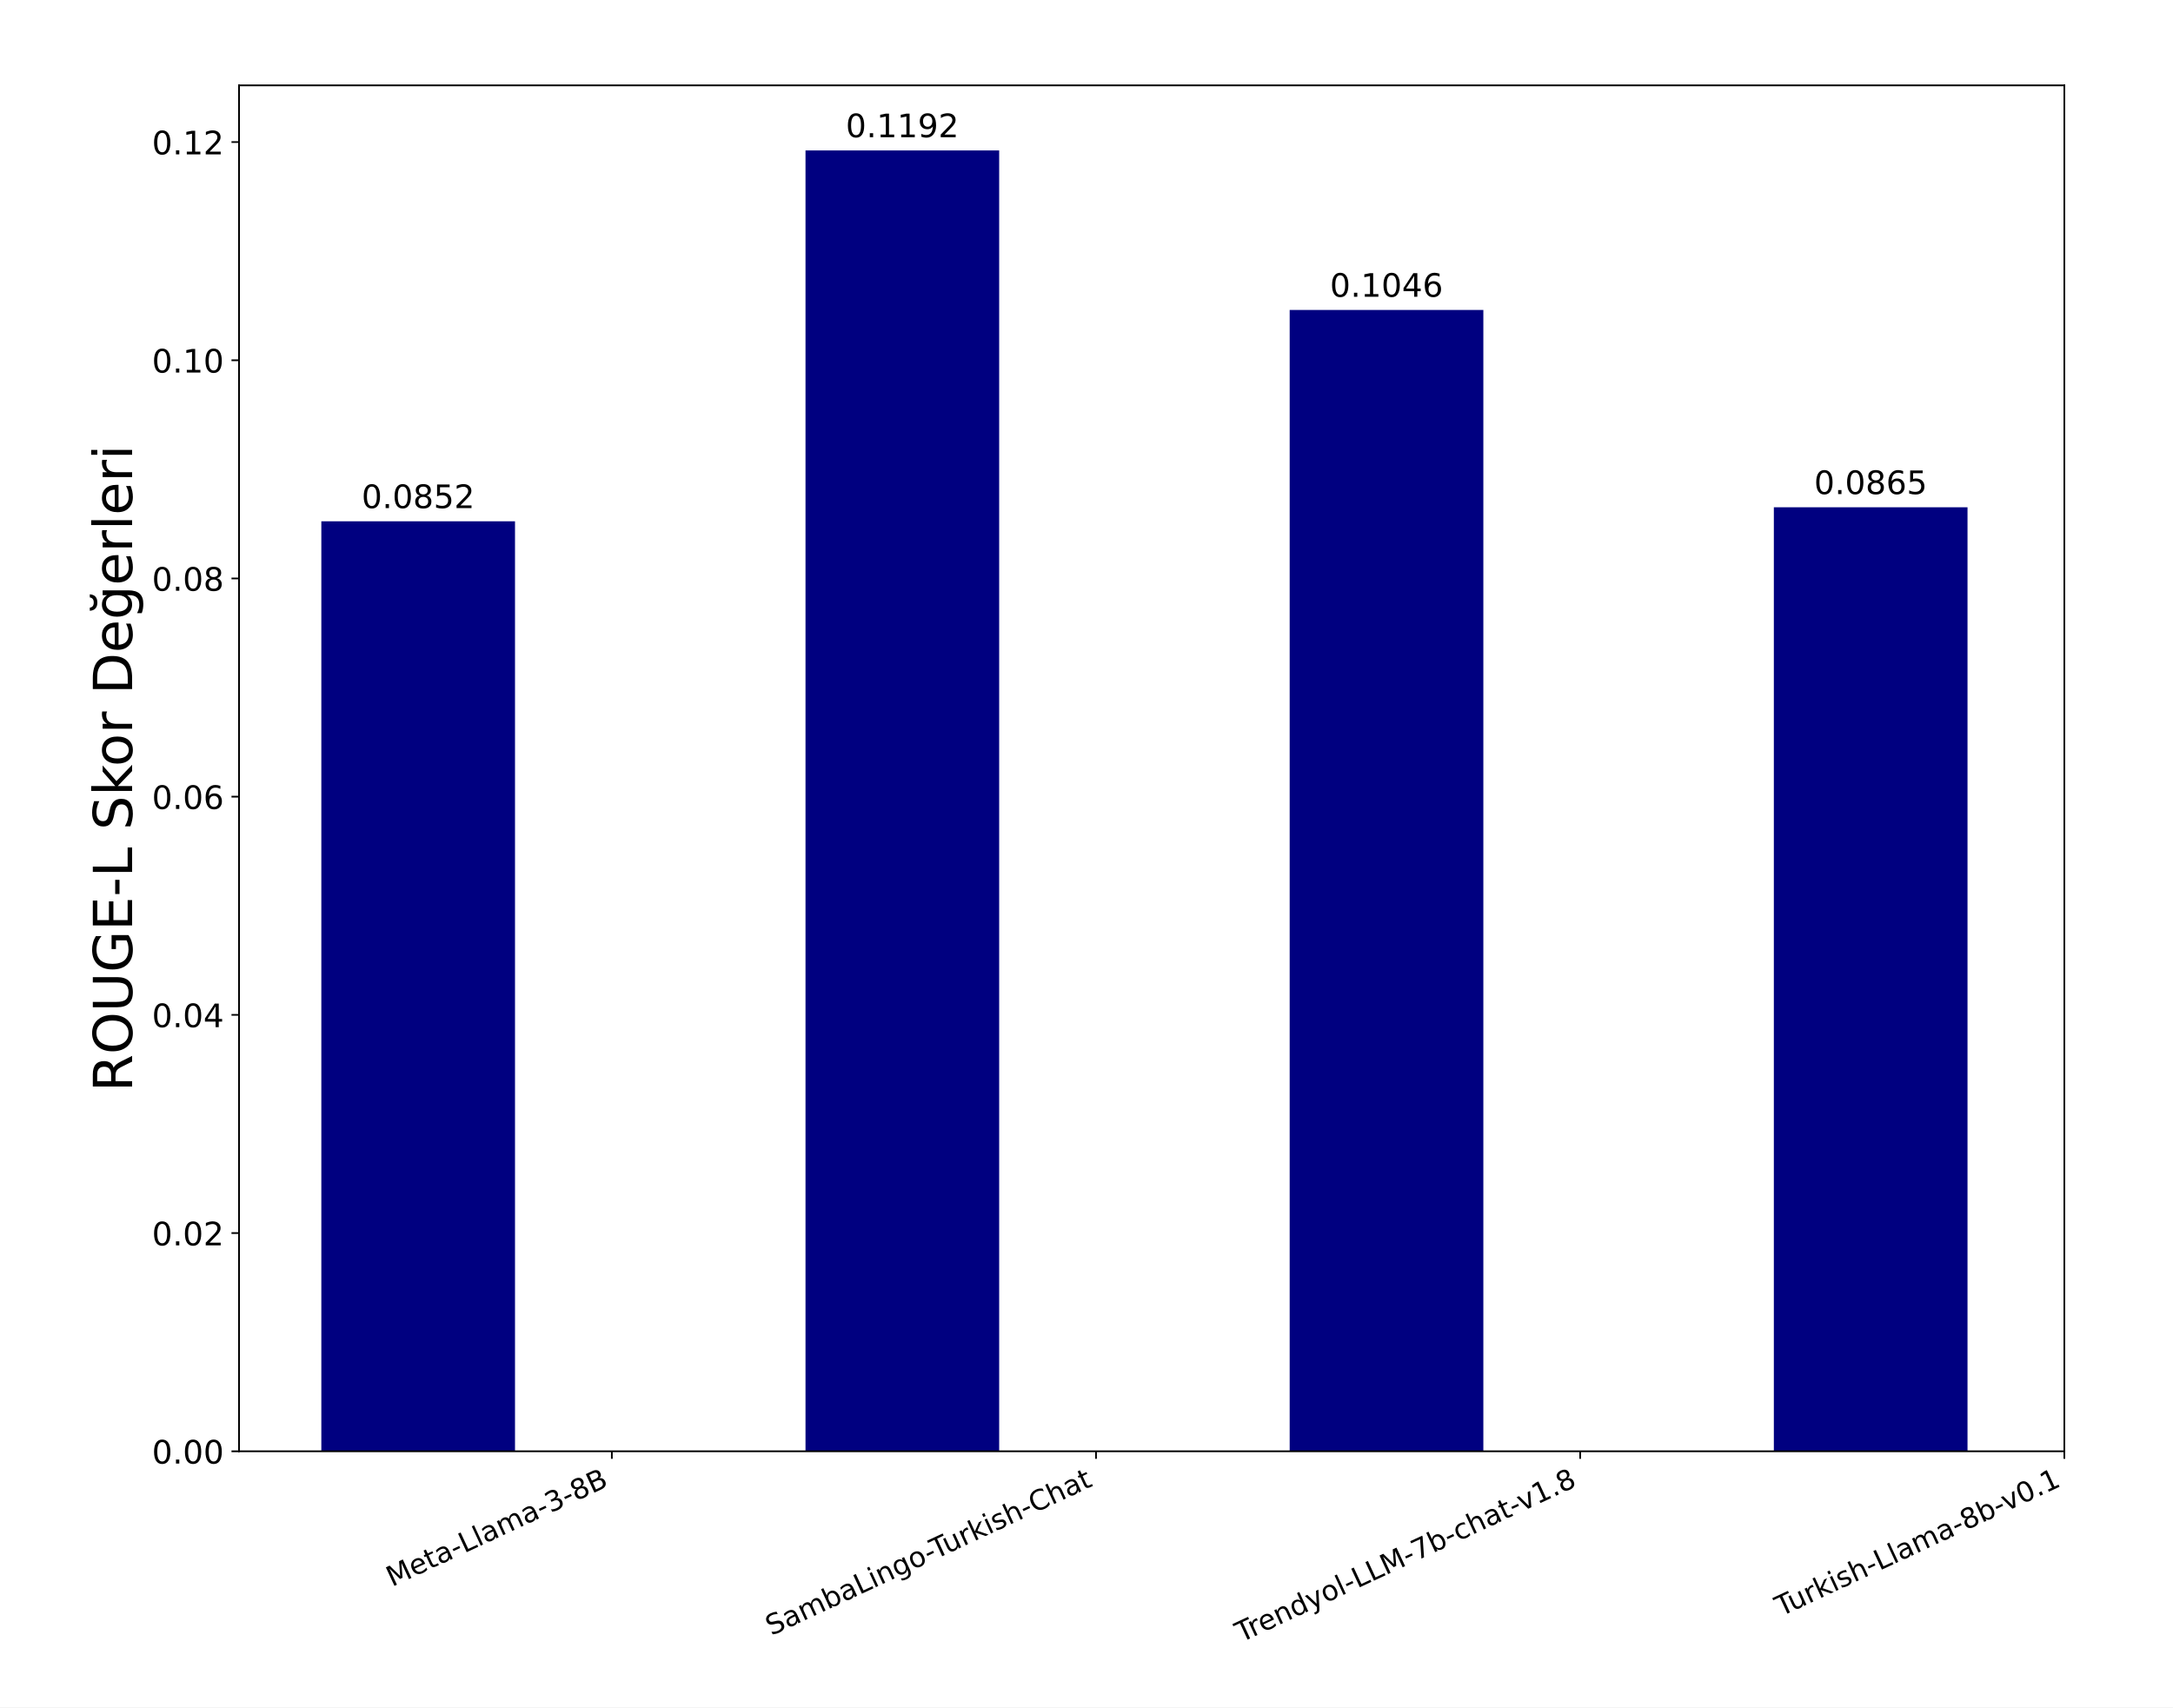
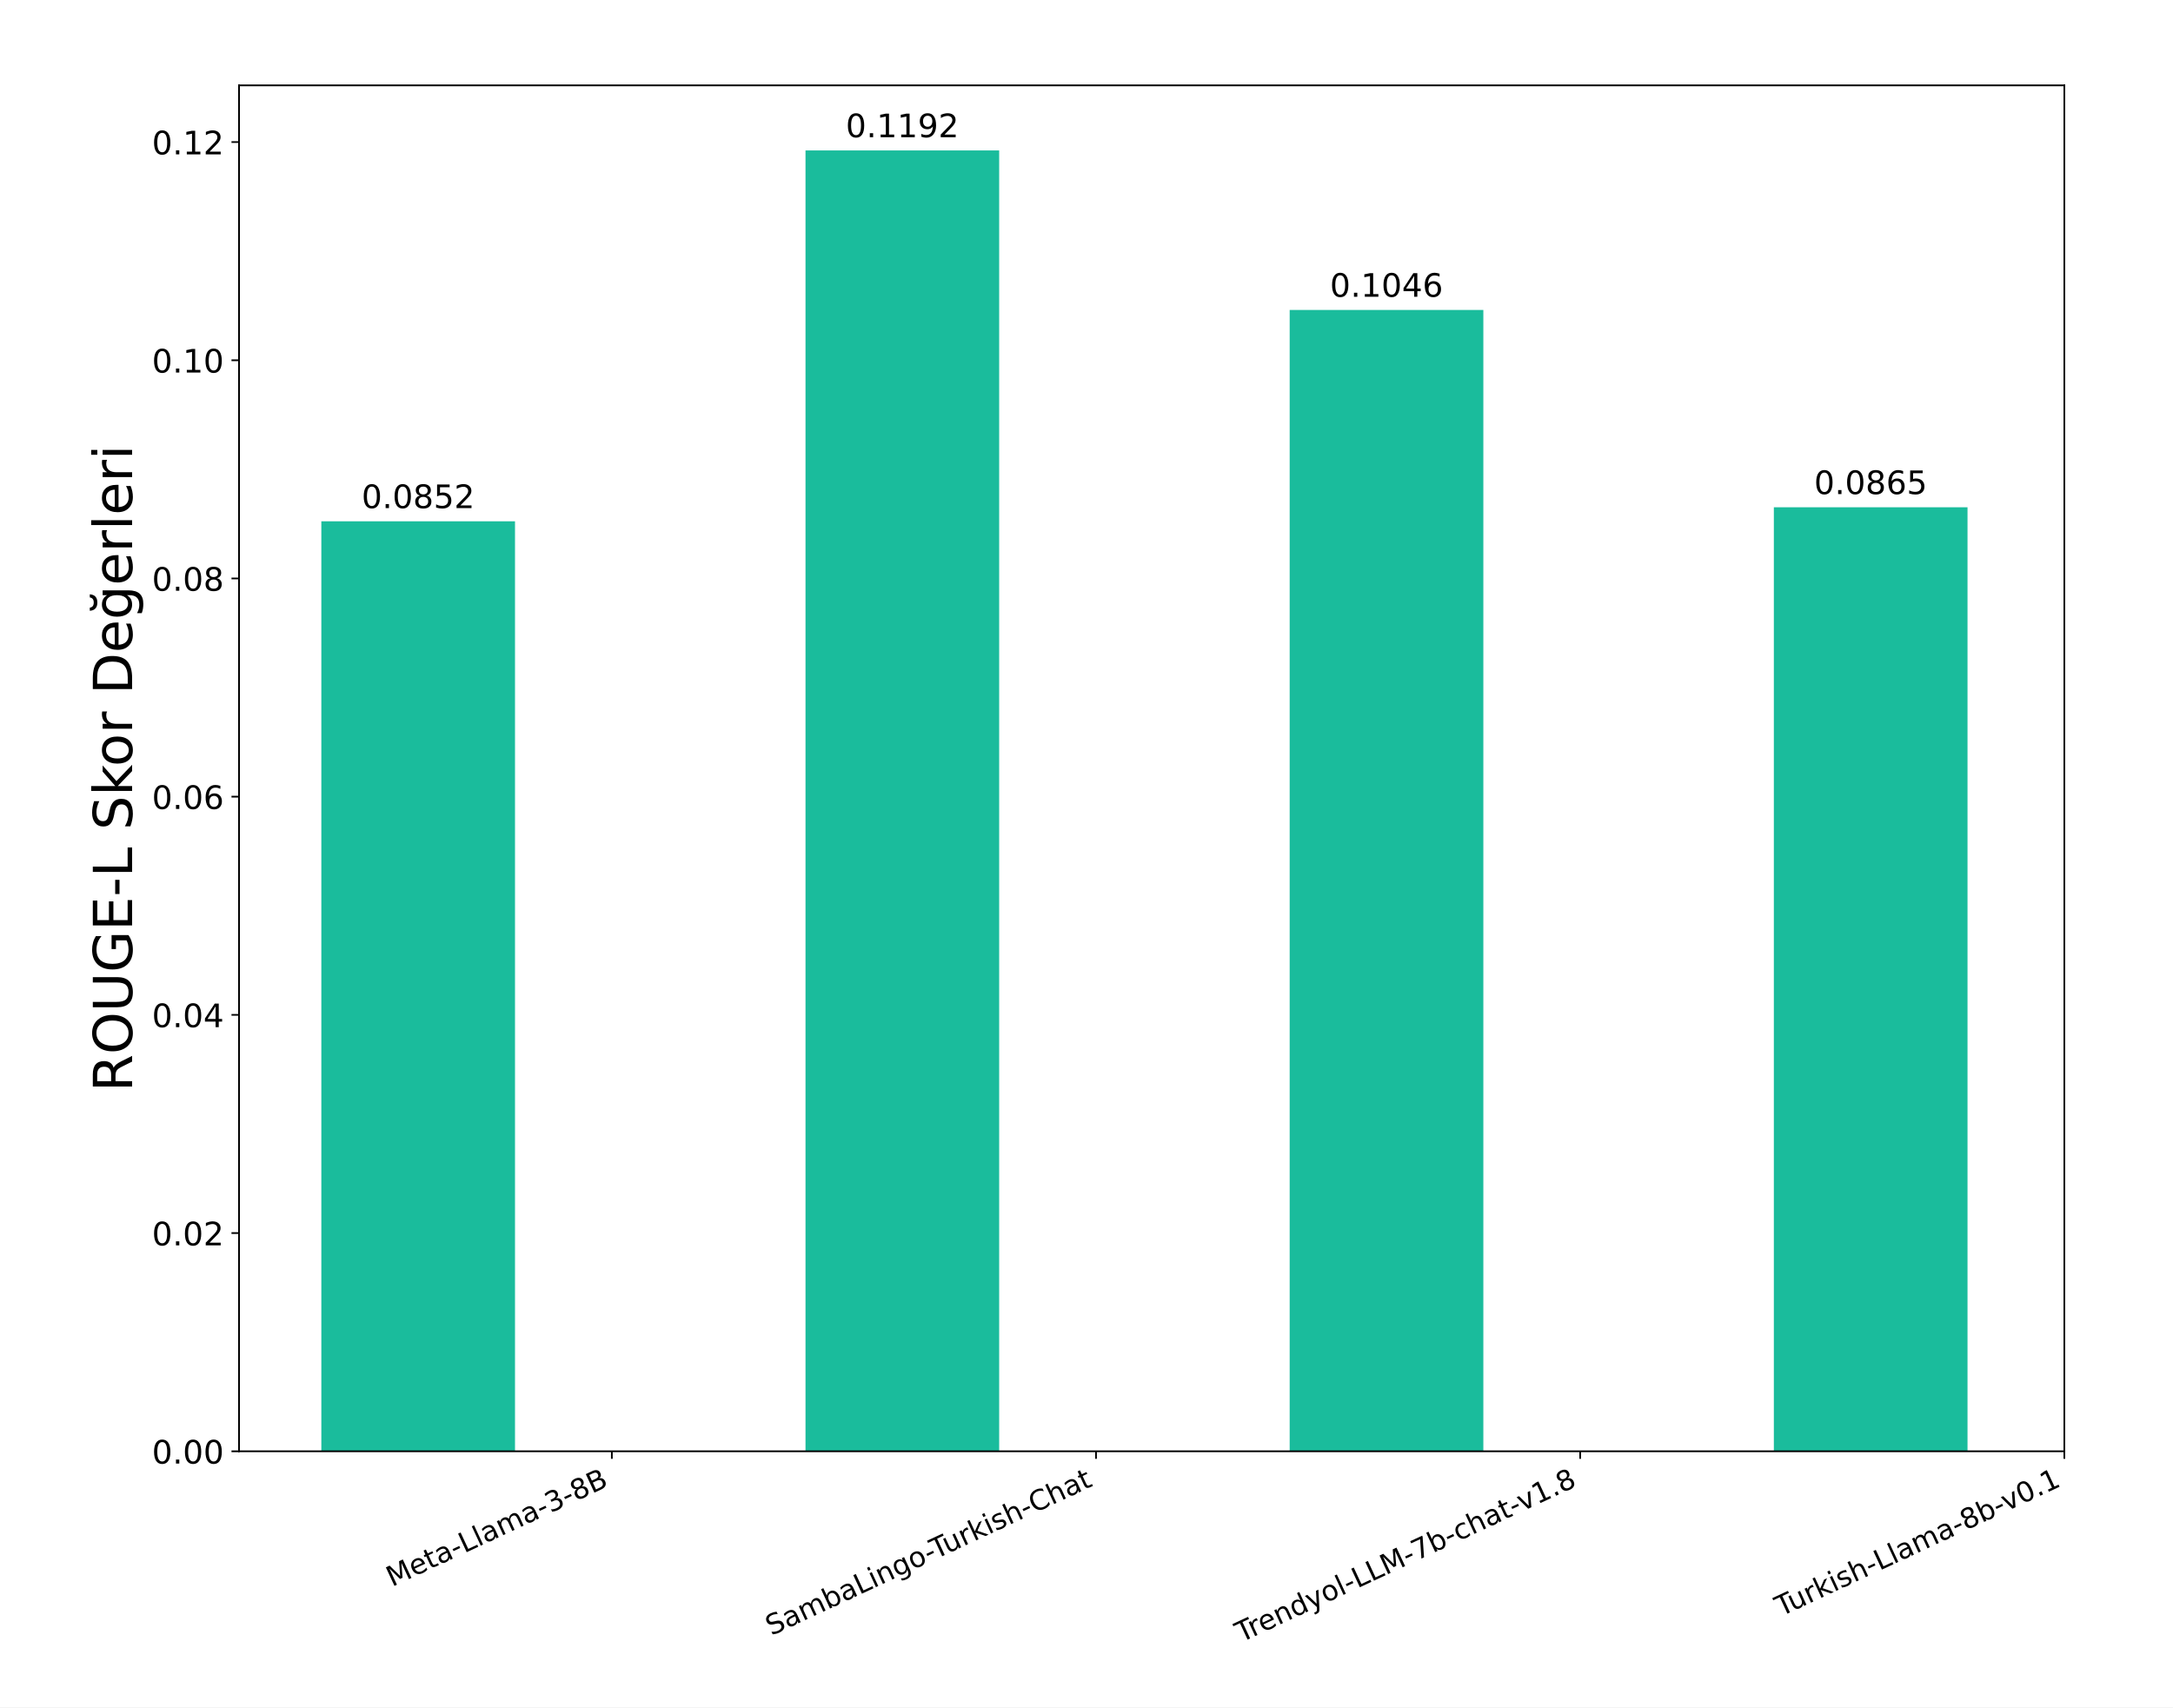
<svg xmlns="http://www.w3.org/2000/svg" xmlns:xlink="http://www.w3.org/1999/xlink" width="1008pt" height="792pt" viewBox="0 0 1008 792" version="1.1">
  <defs>
    <style type="text/css">*{stroke-linejoin: round; stroke-linecap: butt}</style>
  </defs>
  <g id="figure_1">
    <g id="patch_1">
      <path d="M 0 792  L 1008 792  L 1008 0  L 0 0  z " style="fill: #ffffff" />
    </g>
    <g id="axes_1">
      <g id="patch_2">
        <path d="M 110.88 673.2  L 957.6 673.2  L 957.6 39.6  L 110.88 39.6  z " style="fill: #ffffff" />
      </g>
      <g id="patch_3">
-         <path d="M 149.061 673.2  L 238.899 673.2  L 238.899 241.805  L 149.061 241.805  z " clip-path="url(#pbc5df12fea)" style="fill: #000080" />
+         <path d="M 149.061 673.2  L 238.899 673.2  L 238.899 241.805  L 149.061 241.805  z " clip-path="url(#p56ecf396da)" style="fill: #1abc9c" />
      </g>
      <g id="patch_4">
-         <path d="M 373.655 673.2  L 463.493 673.2  L 463.493 69.771  L 373.655 69.771  z " clip-path="url(#pbc5df12fea)" style="fill: #000080" />
+         <path d="M 373.655 673.2  L 463.493 673.2  L 463.493 69.771  L 373.655 69.771  z " clip-path="url(#p56ecf396da)" style="fill: #1abc9c" />
      </g>
      <g id="patch_5">
-         <path d="M 598.249 673.2  L 688.087 673.2  L 688.087 143.779  L 598.249 143.779  z " clip-path="url(#pbc5df12fea)" style="fill: #000080" />
+         <path d="M 598.249 673.2  L 688.087 673.2  L 688.087 143.779  L 598.249 143.779  z " clip-path="url(#p56ecf396da)" style="fill: #1abc9c" />
      </g>
      <g id="patch_6">
-         <path d="M 822.844 673.2  L 912.681 673.2  L 912.681 235.301  L 822.844 235.301  z " clip-path="url(#pbc5df12fea)" style="fill: #000080" />
+         <path d="M 822.844 673.2  L 912.681 673.2  L 912.681 235.301  L 822.844 235.301  z " clip-path="url(#p56ecf396da)" style="fill: #1abc9c" />
      </g>
      <g id="matplotlib.axis_1">
        <g id="xtick_1">
          <g id="line2d_1">
            <defs>
-               <path id="mb67dc04229" d="M 0 0  L 0 3.5  " style="stroke: #000000; stroke-width: 0.8" />
+               <path id="meee284d1d1" d="M 0 0  L 0 3.5  " style="stroke: #000000; stroke-width: 0.8" />
            </defs>
            <g>
-               <use xlink:href="#mb67dc04229" x="283.818" y="673.2" style="stroke: #000000; stroke-width: 0.8" />
+               <use xlink:href="#meee284d1d1" x="283.818" y="673.2" style="stroke: #000000; stroke-width: 0.8" />
            </g>
          </g>
          <g id="text_1">
            <g transform="translate(181.8376 736.1737) rotate(-25) scale(0.13 -0.13)">
              <defs>
                <path id="DejaVuSans-4d" d="M 628 4666  L 1569 4666  L 2759 1491  L 3956 4666  L 4897 4666  L 4897 0  L 4281 0  L 4281 4097  L 3078 897  L 2444 897  L 1241 4097  L 1241 0  L 628 0  L 628 4666  z " transform="scale(0.015625)" />
                <path id="DejaVuSans-65" d="M 3597 1894  L 3597 1613  L 953 1613  Q 991 1019 1311 708  Q 1631 397 2203 397  Q 2534 397 2845 478  Q 3156 559 3463 722  L 3463 178  Q 3153 47 2828 -22  Q 2503 -91 2169 -91  Q 1331 -91 842 396  Q 353 884 353 1716  Q 353 2575 817 3079  Q 1281 3584 2069 3584  Q 2775 3584 3186 3129  Q 3597 2675 3597 1894  z M 3022 2063  Q 3016 2534 2758 2815  Q 2500 3097 2075 3097  Q 1594 3097 1305 2825  Q 1016 2553 972 2059  L 3022 2063  z " transform="scale(0.015625)" />
                <path id="DejaVuSans-74" d="M 1172 4494  L 1172 3500  L 2356 3500  L 2356 3053  L 1172 3053  L 1172 1153  Q 1172 725 1289 603  Q 1406 481 1766 481  L 2356 481  L 2356 0  L 1766 0  Q 1100 0 847 248  Q 594 497 594 1153  L 594 3053  L 172 3053  L 172 3500  L 594 3500  L 594 4494  L 1172 4494  z " transform="scale(0.015625)" />
                <path id="DejaVuSans-61" d="M 2194 1759  Q 1497 1759 1228 1600  Q 959 1441 959 1056  Q 959 750 1161 570  Q 1363 391 1709 391  Q 2188 391 2477 730  Q 2766 1069 2766 1631  L 2766 1759  L 2194 1759  z M 3341 1997  L 3341 0  L 2766 0  L 2766 531  Q 2569 213 2275 61  Q 1981 -91 1556 -91  Q 1019 -91 701 211  Q 384 513 384 1019  Q 384 1609 779 1909  Q 1175 2209 1959 2209  L 2766 2209  L 2766 2266  Q 2766 2663 2505 2880  Q 2244 3097 1772 3097  Q 1472 3097 1187 3025  Q 903 2953 641 2809  L 641 3341  Q 956 3463 1253 3523  Q 1550 3584 1831 3584  Q 2591 3584 2966 3190  Q 3341 2797 3341 1997  z " transform="scale(0.015625)" />
                <path id="DejaVuSans-2d" d="M 313 2009  L 1997 2009  L 1997 1497  L 313 1497  L 313 2009  z " transform="scale(0.015625)" />
                <path id="DejaVuSans-4c" d="M 628 4666  L 1259 4666  L 1259 531  L 3531 531  L 3531 0  L 628 0  L 628 4666  z " transform="scale(0.015625)" />
                <path id="DejaVuSans-6c" d="M 603 4863  L 1178 4863  L 1178 0  L 603 0  L 603 4863  z " transform="scale(0.015625)" />
                <path id="DejaVuSans-6d" d="M 3328 2828  Q 3544 3216 3844 3400  Q 4144 3584 4550 3584  Q 5097 3584 5394 3201  Q 5691 2819 5691 2113  L 5691 0  L 5113 0  L 5113 2094  Q 5113 2597 4934 2840  Q 4756 3084 4391 3084  Q 3944 3084 3684 2787  Q 3425 2491 3425 1978  L 3425 0  L 2847 0  L 2847 2094  Q 2847 2600 2669 2842  Q 2491 3084 2119 3084  Q 1678 3084 1418 2786  Q 1159 2488 1159 1978  L 1159 0  L 581 0  L 581 3500  L 1159 3500  L 1159 2956  Q 1356 3278 1631 3431  Q 1906 3584 2284 3584  Q 2666 3584 2933 3390  Q 3200 3197 3328 2828  z " transform="scale(0.015625)" />
                <path id="DejaVuSans-33" d="M 2597 2516  Q 3050 2419 3304 2112  Q 3559 1806 3559 1356  Q 3559 666 3084 287  Q 2609 -91 1734 -91  Q 1441 -91 1130 -33  Q 819 25 488 141  L 488 750  Q 750 597 1062 519  Q 1375 441 1716 441  Q 2309 441 2620 675  Q 2931 909 2931 1356  Q 2931 1769 2642 2001  Q 2353 2234 1838 2234  L 1294 2234  L 1294 2753  L 1863 2753  Q 2328 2753 2575 2939  Q 2822 3125 2822 3475  Q 2822 3834 2567 4026  Q 2313 4219 1838 4219  Q 1578 4219 1281 4162  Q 984 4106 628 3988  L 628 4550  Q 988 4650 1302 4700  Q 1616 4750 1894 4750  Q 2613 4750 3031 4423  Q 3450 4097 3450 3541  Q 3450 3153 3228 2886  Q 3006 2619 2597 2516  z " transform="scale(0.015625)" />
                <path id="DejaVuSans-38" d="M 2034 2216  Q 1584 2216 1326 1975  Q 1069 1734 1069 1313  Q 1069 891 1326 650  Q 1584 409 2034 409  Q 2484 409 2743 651  Q 3003 894 3003 1313  Q 3003 1734 2745 1975  Q 2488 2216 2034 2216  z M 1403 2484  Q 997 2584 770 2862  Q 544 3141 544 3541  Q 544 4100 942 4425  Q 1341 4750 2034 4750  Q 2731 4750 3128 4425  Q 3525 4100 3525 3541  Q 3525 3141 3298 2862  Q 3072 2584 2669 2484  Q 3125 2378 3379 2068  Q 3634 1759 3634 1313  Q 3634 634 3220 271  Q 2806 -91 2034 -91  Q 1263 -91 848 271  Q 434 634 434 1313  Q 434 1759 690 2068  Q 947 2378 1403 2484  z M 1172 3481  Q 1172 3119 1398 2916  Q 1625 2713 2034 2713  Q 2441 2713 2670 2916  Q 2900 3119 2900 3481  Q 2900 3844 2670 4047  Q 2441 4250 2034 4250  Q 1625 4250 1398 4047  Q 1172 3844 1172 3481  z " transform="scale(0.015625)" />
                <path id="DejaVuSans-42" d="M 1259 2228  L 1259 519  L 2272 519  Q 2781 519 3026 730  Q 3272 941 3272 1375  Q 3272 1813 3026 2020  Q 2781 2228 2272 2228  L 1259 2228  z M 1259 4147  L 1259 2741  L 2194 2741  Q 2656 2741 2882 2914  Q 3109 3088 3109 3444  Q 3109 3797 2882 3972  Q 2656 4147 2194 4147  L 1259 4147  z M 628 4666  L 2241 4666  Q 2963 4666 3353 4366  Q 3744 4066 3744 3513  Q 3744 3084 3544 2831  Q 3344 2578 2956 2516  Q 3422 2416 3680 2098  Q 3938 1781 3938 1306  Q 3938 681 3513 340  Q 3088 0 2303 0  L 628 0  L 628 4666  z " transform="scale(0.015625)" />
              </defs>
              <use xlink:href="#DejaVuSans-4d" />
              <use xlink:href="#DejaVuSans-65" x="86.279" />
              <use xlink:href="#DejaVuSans-74" x="147.803" />
              <use xlink:href="#DejaVuSans-61" x="187.012" />
              <use xlink:href="#DejaVuSans-2d" x="248.291" />
              <use xlink:href="#DejaVuSans-4c" x="284.375" />
              <use xlink:href="#DejaVuSans-6c" x="340.088" />
              <use xlink:href="#DejaVuSans-61" x="367.871" />
              <use xlink:href="#DejaVuSans-6d" x="429.15" />
              <use xlink:href="#DejaVuSans-61" x="526.562" />
              <use xlink:href="#DejaVuSans-2d" x="587.842" />
              <use xlink:href="#DejaVuSans-33" x="623.926" />
              <use xlink:href="#DejaVuSans-2d" x="687.549" />
              <use xlink:href="#DejaVuSans-38" x="723.633" />
              <use xlink:href="#DejaVuSans-42" x="787.256" />
            </g>
          </g>
        </g>
        <g id="xtick_2">
          <g id="line2d_2">
            <g>
-               <use xlink:href="#mb67dc04229" x="508.412" y="673.2" style="stroke: #000000; stroke-width: 0.8" />
+               <use xlink:href="#meee284d1d1" x="508.412" y="673.2" style="stroke: #000000; stroke-width: 0.8" />
            </g>
          </g>
          <g id="text_2">
            <g transform="translate(357.7941 758.8538) rotate(-25) scale(0.13 -0.13)">
              <defs>
                <path id="DejaVuSans-53" d="M 3425 4513  L 3425 3897  Q 3066 4069 2747 4153  Q 2428 4238 2131 4238  Q 1616 4238 1336 4038  Q 1056 3838 1056 3469  Q 1056 3159 1242 3001  Q 1428 2844 1947 2747  L 2328 2669  Q 3034 2534 3370 2195  Q 3706 1856 3706 1288  Q 3706 609 3251 259  Q 2797 -91 1919 -91  Q 1588 -91 1214 -16  Q 841 59 441 206  L 441 856  Q 825 641 1194 531  Q 1563 422 1919 422  Q 2459 422 2753 634  Q 3047 847 3047 1241  Q 3047 1584 2836 1778  Q 2625 1972 2144 2069  L 1759 2144  Q 1053 2284 737 2584  Q 422 2884 422 3419  Q 422 4038 858 4394  Q 1294 4750 2059 4750  Q 2388 4750 2728 4690  Q 3069 4631 3425 4513  z " transform="scale(0.015625)" />
                <path id="DejaVuSans-62" d="M 3116 1747  Q 3116 2381 2855 2742  Q 2594 3103 2138 3103  Q 1681 3103 1420 2742  Q 1159 2381 1159 1747  Q 1159 1113 1420 752  Q 1681 391 2138 391  Q 2594 391 2855 752  Q 3116 1113 3116 1747  z M 1159 2969  Q 1341 3281 1617 3432  Q 1894 3584 2278 3584  Q 2916 3584 3314 3078  Q 3713 2572 3713 1747  Q 3713 922 3314 415  Q 2916 -91 2278 -91  Q 1894 -91 1617 61  Q 1341 213 1159 525  L 1159 0  L 581 0  L 581 4863  L 1159 4863  L 1159 2969  z " transform="scale(0.015625)" />
                <path id="DejaVuSans-69" d="M 603 3500  L 1178 3500  L 1178 0  L 603 0  L 603 3500  z M 603 4863  L 1178 4863  L 1178 4134  L 603 4134  L 603 4863  z " transform="scale(0.015625)" />
                <path id="DejaVuSans-6e" d="M 3513 2113  L 3513 0  L 2938 0  L 2938 2094  Q 2938 2591 2744 2837  Q 2550 3084 2163 3084  Q 1697 3084 1428 2787  Q 1159 2491 1159 1978  L 1159 0  L 581 0  L 581 3500  L 1159 3500  L 1159 2956  Q 1366 3272 1645 3428  Q 1925 3584 2291 3584  Q 2894 3584 3203 3211  Q 3513 2838 3513 2113  z " transform="scale(0.015625)" />
                <path id="DejaVuSans-67" d="M 2906 1791  Q 2906 2416 2648 2759  Q 2391 3103 1925 3103  Q 1463 3103 1205 2759  Q 947 2416 947 1791  Q 947 1169 1205 825  Q 1463 481 1925 481  Q 2391 481 2648 825  Q 2906 1169 2906 1791  z M 3481 434  Q 3481 -459 3084 -895  Q 2688 -1331 1869 -1331  Q 1566 -1331 1297 -1286  Q 1028 -1241 775 -1147  L 775 -588  Q 1028 -725 1275 -790  Q 1522 -856 1778 -856  Q 2344 -856 2625 -561  Q 2906 -266 2906 331  L 2906 616  Q 2728 306 2450 153  Q 2172 0 1784 0  Q 1141 0 747 490  Q 353 981 353 1791  Q 353 2603 747 3093  Q 1141 3584 1784 3584  Q 2172 3584 2450 3431  Q 2728 3278 2906 2969  L 2906 3500  L 3481 3500  L 3481 434  z " transform="scale(0.015625)" />
                <path id="DejaVuSans-6f" d="M 1959 3097  Q 1497 3097 1228 2736  Q 959 2375 959 1747  Q 959 1119 1226 758  Q 1494 397 1959 397  Q 2419 397 2687 759  Q 2956 1122 2956 1747  Q 2956 2369 2687 2733  Q 2419 3097 1959 3097  z M 1959 3584  Q 2709 3584 3137 3096  Q 3566 2609 3566 1747  Q 3566 888 3137 398  Q 2709 -91 1959 -91  Q 1206 -91 779 398  Q 353 888 353 1747  Q 353 2609 779 3096  Q 1206 3584 1959 3584  z " transform="scale(0.015625)" />
                <path id="DejaVuSans-54" d="M -19 4666  L 3928 4666  L 3928 4134  L 2272 4134  L 2272 0  L 1638 0  L 1638 4134  L -19 4134  L -19 4666  z " transform="scale(0.015625)" />
                <path id="DejaVuSans-75" d="M 544 1381  L 544 3500  L 1119 3500  L 1119 1403  Q 1119 906 1312 657  Q 1506 409 1894 409  Q 2359 409 2629 706  Q 2900 1003 2900 1516  L 2900 3500  L 3475 3500  L 3475 0  L 2900 0  L 2900 538  Q 2691 219 2414 64  Q 2138 -91 1772 -91  Q 1169 -91 856 284  Q 544 659 544 1381  z M 1991 3584  L 1991 3584  z " transform="scale(0.015625)" />
                <path id="DejaVuSans-72" d="M 2631 2963  Q 2534 3019 2420 3045  Q 2306 3072 2169 3072  Q 1681 3072 1420 2755  Q 1159 2438 1159 1844  L 1159 0  L 581 0  L 581 3500  L 1159 3500  L 1159 2956  Q 1341 3275 1631 3429  Q 1922 3584 2338 3584  Q 2397 3584 2469 3576  Q 2541 3569 2628 3553  L 2631 2963  z " transform="scale(0.015625)" />
                <path id="DejaVuSans-6b" d="M 581 4863  L 1159 4863  L 1159 1991  L 2875 3500  L 3609 3500  L 1753 1863  L 3688 0  L 2938 0  L 1159 1709  L 1159 0  L 581 0  L 581 4863  z " transform="scale(0.015625)" />
                <path id="DejaVuSans-73" d="M 2834 3397  L 2834 2853  Q 2591 2978 2328 3040  Q 2066 3103 1784 3103  Q 1356 3103 1142 2972  Q 928 2841 928 2578  Q 928 2378 1081 2264  Q 1234 2150 1697 2047  L 1894 2003  Q 2506 1872 2764 1633  Q 3022 1394 3022 966  Q 3022 478 2636 193  Q 2250 -91 1575 -91  Q 1294 -91 989 -36  Q 684 19 347 128  L 347 722  Q 666 556 975 473  Q 1284 391 1588 391  Q 1994 391 2212 530  Q 2431 669 2431 922  Q 2431 1156 2273 1281  Q 2116 1406 1581 1522  L 1381 1569  Q 847 1681 609 1914  Q 372 2147 372 2553  Q 372 3047 722 3315  Q 1072 3584 1716 3584  Q 2034 3584 2315 3537  Q 2597 3491 2834 3397  z " transform="scale(0.015625)" />
                <path id="DejaVuSans-68" d="M 3513 2113  L 3513 0  L 2938 0  L 2938 2094  Q 2938 2591 2744 2837  Q 2550 3084 2163 3084  Q 1697 3084 1428 2787  Q 1159 2491 1159 1978  L 1159 0  L 581 0  L 581 4863  L 1159 4863  L 1159 2956  Q 1366 3272 1645 3428  Q 1925 3584 2291 3584  Q 2894 3584 3203 3211  Q 3513 2838 3513 2113  z " transform="scale(0.015625)" />
                <path id="DejaVuSans-43" d="M 4122 4306  L 4122 3641  Q 3803 3938 3442 4084  Q 3081 4231 2675 4231  Q 1875 4231 1450 3742  Q 1025 3253 1025 2328  Q 1025 1406 1450 917  Q 1875 428 2675 428  Q 3081 428 3442 575  Q 3803 722 4122 1019  L 4122 359  Q 3791 134 3420 21  Q 3050 -91 2638 -91  Q 1578 -91 968 557  Q 359 1206 359 2328  Q 359 3453 968 4101  Q 1578 4750 2638 4750  Q 3056 4750 3426 4639  Q 3797 4528 4122 4306  z " transform="scale(0.015625)" />
              </defs>
              <use xlink:href="#DejaVuSans-53" />
              <use xlink:href="#DejaVuSans-61" x="63.477" />
              <use xlink:href="#DejaVuSans-6d" x="124.756" />
              <use xlink:href="#DejaVuSans-62" x="222.168" />
              <use xlink:href="#DejaVuSans-61" x="285.645" />
              <use xlink:href="#DejaVuSans-4c" x="346.924" />
              <use xlink:href="#DejaVuSans-69" x="402.637" />
              <use xlink:href="#DejaVuSans-6e" x="430.42" />
              <use xlink:href="#DejaVuSans-67" x="493.799" />
              <use xlink:href="#DejaVuSans-6f" x="557.275" />
              <use xlink:href="#DejaVuSans-2d" x="620.332" />
              <use xlink:href="#DejaVuSans-54" x="647.291" />
              <use xlink:href="#DejaVuSans-75" x="693.25" />
              <use xlink:href="#DejaVuSans-72" x="756.629" />
              <use xlink:href="#DejaVuSans-6b" x="797.742" />
              <use xlink:href="#DejaVuSans-69" x="855.652" />
              <use xlink:href="#DejaVuSans-73" x="883.436" />
              <use xlink:href="#DejaVuSans-68" x="935.535" />
              <use xlink:href="#DejaVuSans-2d" x="998.914" />
              <use xlink:href="#DejaVuSans-43" x="1034.998" />
              <use xlink:href="#DejaVuSans-68" x="1104.822" />
              <use xlink:href="#DejaVuSans-61" x="1168.201" />
              <use xlink:href="#DejaVuSans-74" x="1229.48" />
            </g>
          </g>
        </g>
        <g id="xtick_3">
          <g id="line2d_3">
            <g>
-               <use xlink:href="#mb67dc04229" x="733.006" y="673.2" style="stroke: #000000; stroke-width: 0.8" />
+               <use xlink:href="#meee284d1d1" x="733.006" y="673.2" style="stroke: #000000; stroke-width: 0.8" />
            </g>
          </g>
          <g id="text_3">
            <g transform="translate(575.7149 761.9656) rotate(-25) scale(0.13 -0.13)">
              <defs>
                <path id="DejaVuSans-64" d="M 2906 2969  L 2906 4863  L 3481 4863  L 3481 0  L 2906 0  L 2906 525  Q 2725 213 2448 61  Q 2172 -91 1784 -91  Q 1150 -91 751 415  Q 353 922 353 1747  Q 353 2572 751 3078  Q 1150 3584 1784 3584  Q 2172 3584 2448 3432  Q 2725 3281 2906 2969  z M 947 1747  Q 947 1113 1208 752  Q 1469 391 1925 391  Q 2381 391 2643 752  Q 2906 1113 2906 1747  Q 2906 2381 2643 2742  Q 2381 3103 1925 3103  Q 1469 3103 1208 2742  Q 947 2381 947 1747  z " transform="scale(0.015625)" />
                <path id="DejaVuSans-79" d="M 2059 -325  Q 1816 -950 1584 -1140  Q 1353 -1331 966 -1331  L 506 -1331  L 506 -850  L 844 -850  Q 1081 -850 1212 -737  Q 1344 -625 1503 -206  L 1606 56  L 191 3500  L 800 3500  L 1894 763  L 2988 3500  L 3597 3500  L 2059 -325  z " transform="scale(0.015625)" />
                <path id="DejaVuSans-37" d="M 525 4666  L 3525 4666  L 3525 4397  L 1831 0  L 1172 0  L 2766 4134  L 525 4134  L 525 4666  z " transform="scale(0.015625)" />
                <path id="DejaVuSans-63" d="M 3122 3366  L 3122 2828  Q 2878 2963 2633 3030  Q 2388 3097 2138 3097  Q 1578 3097 1268 2742  Q 959 2388 959 1747  Q 959 1106 1268 751  Q 1578 397 2138 397  Q 2388 397 2633 464  Q 2878 531 3122 666  L 3122 134  Q 2881 22 2623 -34  Q 2366 -91 2075 -91  Q 1284 -91 818 406  Q 353 903 353 1747  Q 353 2603 823 3093  Q 1294 3584 2113 3584  Q 2378 3584 2631 3529  Q 2884 3475 3122 3366  z " transform="scale(0.015625)" />
                <path id="DejaVuSans-76" d="M 191 3500  L 800 3500  L 1894 563  L 2988 3500  L 3597 3500  L 2284 0  L 1503 0  L 191 3500  z " transform="scale(0.015625)" />
                <path id="DejaVuSans-31" d="M 794 531  L 1825 531  L 1825 4091  L 703 3866  L 703 4441  L 1819 4666  L 2450 4666  L 2450 531  L 3481 531  L 3481 0  L 794 0  L 794 531  z " transform="scale(0.015625)" />
                <path id="DejaVuSans-2e" d="M 684 794  L 1344 794  L 1344 0  L 684 0  L 684 794  z " transform="scale(0.015625)" />
              </defs>
              <use xlink:href="#DejaVuSans-54" />
              <use xlink:href="#DejaVuSans-72" x="46.334" />
              <use xlink:href="#DejaVuSans-65" x="85.197" />
              <use xlink:href="#DejaVuSans-6e" x="146.721" />
              <use xlink:href="#DejaVuSans-64" x="210.1" />
              <use xlink:href="#DejaVuSans-79" x="273.576" />
              <use xlink:href="#DejaVuSans-6f" x="332.756" />
              <use xlink:href="#DejaVuSans-6c" x="393.938" />
              <use xlink:href="#DejaVuSans-2d" x="421.721" />
              <use xlink:href="#DejaVuSans-4c" x="457.805" />
              <use xlink:href="#DejaVuSans-4c" x="513.518" />
              <use xlink:href="#DejaVuSans-4d" x="569.23" />
              <use xlink:href="#DejaVuSans-2d" x="655.51" />
              <use xlink:href="#DejaVuSans-37" x="691.594" />
              <use xlink:href="#DejaVuSans-62" x="755.217" />
              <use xlink:href="#DejaVuSans-2d" x="818.693" />
              <use xlink:href="#DejaVuSans-63" x="854.777" />
              <use xlink:href="#DejaVuSans-68" x="909.758" />
              <use xlink:href="#DejaVuSans-61" x="973.137" />
              <use xlink:href="#DejaVuSans-74" x="1034.416" />
              <use xlink:href="#DejaVuSans-2d" x="1073.625" />
              <use xlink:href="#DejaVuSans-76" x="1107.084" />
              <use xlink:href="#DejaVuSans-31" x="1166.264" />
              <use xlink:href="#DejaVuSans-2e" x="1229.887" />
              <use xlink:href="#DejaVuSans-38" x="1261.674" />
            </g>
          </g>
        </g>
        <g id="xtick_4">
          <g id="line2d_4">
            <g>
-               <use xlink:href="#mb67dc04229" x="957.6" y="673.2" style="stroke: #000000; stroke-width: 0.8" />
+               <use xlink:href="#meee284d1d1" x="957.6" y="673.2" style="stroke: #000000; stroke-width: 0.8" />
            </g>
          </g>
          <g id="text_4">
            <g transform="translate(826.1485 749.9165) rotate(-25) scale(0.13 -0.13)">
              <defs>
                <path id="DejaVuSans-30" d="M 2034 4250  Q 1547 4250 1301 3770  Q 1056 3291 1056 2328  Q 1056 1369 1301 889  Q 1547 409 2034 409  Q 2525 409 2770 889  Q 3016 1369 3016 2328  Q 3016 3291 2770 3770  Q 2525 4250 2034 4250  z M 2034 4750  Q 2819 4750 3233 4129  Q 3647 3509 3647 2328  Q 3647 1150 3233 529  Q 2819 -91 2034 -91  Q 1250 -91 836 529  Q 422 1150 422 2328  Q 422 3509 836 4129  Q 1250 4750 2034 4750  z " transform="scale(0.015625)" />
              </defs>
              <use xlink:href="#DejaVuSans-54" />
              <use xlink:href="#DejaVuSans-75" x="45.959" />
              <use xlink:href="#DejaVuSans-72" x="109.338" />
              <use xlink:href="#DejaVuSans-6b" x="150.451" />
              <use xlink:href="#DejaVuSans-69" x="208.361" />
              <use xlink:href="#DejaVuSans-73" x="236.145" />
              <use xlink:href="#DejaVuSans-68" x="288.244" />
              <use xlink:href="#DejaVuSans-2d" x="351.623" />
              <use xlink:href="#DejaVuSans-4c" x="387.707" />
              <use xlink:href="#DejaVuSans-6c" x="443.42" />
              <use xlink:href="#DejaVuSans-61" x="471.203" />
              <use xlink:href="#DejaVuSans-6d" x="532.482" />
              <use xlink:href="#DejaVuSans-61" x="629.895" />
              <use xlink:href="#DejaVuSans-2d" x="691.174" />
              <use xlink:href="#DejaVuSans-38" x="727.258" />
              <use xlink:href="#DejaVuSans-62" x="790.881" />
              <use xlink:href="#DejaVuSans-2d" x="854.357" />
              <use xlink:href="#DejaVuSans-76" x="887.816" />
              <use xlink:href="#DejaVuSans-30" x="946.996" />
              <use xlink:href="#DejaVuSans-2e" x="1010.619" />
              <use xlink:href="#DejaVuSans-31" x="1042.406" />
            </g>
          </g>
        </g>
      </g>
      <g id="matplotlib.axis_2">
        <g id="ytick_1">
          <g id="line2d_5">
            <defs>
-               <path id="md4a52a9331" d="M 0 0  L -3.5 0  " style="stroke: #000000; stroke-width: 0.8" />
+               <path id="mc073b07bf0" d="M 0 0  L -3.5 0  " style="stroke: #000000; stroke-width: 0.8" />
            </defs>
            <g>
-               <use xlink:href="#md4a52a9331" x="110.88" y="673.2" style="stroke: #000000; stroke-width: 0.8" />
+               <use xlink:href="#mc073b07bf0" x="110.88" y="673.2" style="stroke: #000000; stroke-width: 0.8" />
            </g>
          </g>
          <g id="text_5">
            <g transform="translate(70.48156 678.8988) scale(0.15 -0.15)">
              <use xlink:href="#DejaVuSans-30" />
              <use xlink:href="#DejaVuSans-2e" x="63.623" />
              <use xlink:href="#DejaVuSans-30" x="95.41" />
              <use xlink:href="#DejaVuSans-30" x="159.033" />
            </g>
          </g>
        </g>
        <g id="ytick_2">
          <g id="line2d_6">
            <g>
-               <use xlink:href="#md4a52a9331" x="110.88" y="571.983" style="stroke: #000000; stroke-width: 0.8" />
+               <use xlink:href="#mc073b07bf0" x="110.88" y="571.983" style="stroke: #000000; stroke-width: 0.8" />
            </g>
          </g>
          <g id="text_6">
            <g transform="translate(70.48156 577.6816) scale(0.15 -0.15)">
              <defs>
                <path id="DejaVuSans-32" d="M 1228 531  L 3431 531  L 3431 0  L 469 0  L 469 531  Q 828 903 1448 1529  Q 2069 2156 2228 2338  Q 2531 2678 2651 2914  Q 2772 3150 2772 3378  Q 2772 3750 2511 3984  Q 2250 4219 1831 4219  Q 1534 4219 1204 4116  Q 875 4013 500 3803  L 500 4441  Q 881 4594 1212 4672  Q 1544 4750 1819 4750  Q 2544 4750 2975 4387  Q 3406 4025 3406 3419  Q 3406 3131 3298 2873  Q 3191 2616 2906 2266  Q 2828 2175 2409 1742  Q 1991 1309 1228 531  z " transform="scale(0.015625)" />
              </defs>
              <use xlink:href="#DejaVuSans-30" />
              <use xlink:href="#DejaVuSans-2e" x="63.623" />
              <use xlink:href="#DejaVuSans-30" x="95.41" />
              <use xlink:href="#DejaVuSans-32" x="159.033" />
            </g>
          </g>
        </g>
        <g id="ytick_3">
          <g id="line2d_7">
            <g>
-               <use xlink:href="#md4a52a9331" x="110.88" y="470.766" style="stroke: #000000; stroke-width: 0.8" />
+               <use xlink:href="#mc073b07bf0" x="110.88" y="470.766" style="stroke: #000000; stroke-width: 0.8" />
            </g>
          </g>
          <g id="text_7">
            <g transform="translate(70.48156 476.4645) scale(0.15 -0.15)">
              <defs>
                <path id="DejaVuSans-34" d="M 2419 4116  L 825 1625  L 2419 1625  L 2419 4116  z M 2253 4666  L 3047 4666  L 3047 1625  L 3713 1625  L 3713 1100  L 3047 1100  L 3047 0  L 2419 0  L 2419 1100  L 313 1100  L 313 1709  L 2253 4666  z " transform="scale(0.015625)" />
              </defs>
              <use xlink:href="#DejaVuSans-30" />
              <use xlink:href="#DejaVuSans-2e" x="63.623" />
              <use xlink:href="#DejaVuSans-30" x="95.41" />
              <use xlink:href="#DejaVuSans-34" x="159.033" />
            </g>
          </g>
        </g>
        <g id="ytick_4">
          <g id="line2d_8">
            <g>
-               <use xlink:href="#md4a52a9331" x="110.88" y="369.548" style="stroke: #000000; stroke-width: 0.8" />
+               <use xlink:href="#mc073b07bf0" x="110.88" y="369.548" style="stroke: #000000; stroke-width: 0.8" />
            </g>
          </g>
          <g id="text_8">
            <g transform="translate(70.48156 375.2473) scale(0.15 -0.15)">
              <defs>
                <path id="DejaVuSans-36" d="M 2113 2584  Q 1688 2584 1439 2293  Q 1191 2003 1191 1497  Q 1191 994 1439 701  Q 1688 409 2113 409  Q 2538 409 2786 701  Q 3034 994 3034 1497  Q 3034 2003 2786 2293  Q 2538 2584 2113 2584  z M 3366 4563  L 3366 3988  Q 3128 4100 2886 4159  Q 2644 4219 2406 4219  Q 1781 4219 1451 3797  Q 1122 3375 1075 2522  Q 1259 2794 1537 2939  Q 1816 3084 2150 3084  Q 2853 3084 3261 2657  Q 3669 2231 3669 1497  Q 3669 778 3244 343  Q 2819 -91 2113 -91  Q 1303 -91 875 529  Q 447 1150 447 2328  Q 447 3434 972 4092  Q 1497 4750 2381 4750  Q 2619 4750 2861 4703  Q 3103 4656 3366 4563  z " transform="scale(0.015625)" />
              </defs>
              <use xlink:href="#DejaVuSans-30" />
              <use xlink:href="#DejaVuSans-2e" x="63.623" />
              <use xlink:href="#DejaVuSans-30" x="95.41" />
              <use xlink:href="#DejaVuSans-36" x="159.033" />
            </g>
          </g>
        </g>
        <g id="ytick_5">
          <g id="line2d_9">
            <g>
-               <use xlink:href="#md4a52a9331" x="110.88" y="268.331" style="stroke: #000000; stroke-width: 0.8" />
+               <use xlink:href="#mc073b07bf0" x="110.88" y="268.331" style="stroke: #000000; stroke-width: 0.8" />
            </g>
          </g>
          <g id="text_9">
            <g transform="translate(70.48156 274.0301) scale(0.15 -0.15)">
              <use xlink:href="#DejaVuSans-30" />
              <use xlink:href="#DejaVuSans-2e" x="63.623" />
              <use xlink:href="#DejaVuSans-30" x="95.41" />
              <use xlink:href="#DejaVuSans-38" x="159.033" />
            </g>
          </g>
        </g>
        <g id="ytick_6">
          <g id="line2d_10">
            <g>
-               <use xlink:href="#md4a52a9331" x="110.88" y="167.114" style="stroke: #000000; stroke-width: 0.8" />
+               <use xlink:href="#mc073b07bf0" x="110.88" y="167.114" style="stroke: #000000; stroke-width: 0.8" />
            </g>
          </g>
          <g id="text_10">
            <g transform="translate(70.48156 172.8129) scale(0.15 -0.15)">
              <use xlink:href="#DejaVuSans-30" />
              <use xlink:href="#DejaVuSans-2e" x="63.623" />
              <use xlink:href="#DejaVuSans-31" x="95.41" />
              <use xlink:href="#DejaVuSans-30" x="159.033" />
            </g>
          </g>
        </g>
        <g id="ytick_7">
          <g id="line2d_11">
            <g>
-               <use xlink:href="#md4a52a9331" x="110.88" y="65.897" style="stroke: #000000; stroke-width: 0.8" />
+               <use xlink:href="#mc073b07bf0" x="110.88" y="65.897" style="stroke: #000000; stroke-width: 0.8" />
            </g>
          </g>
          <g id="text_11">
            <g transform="translate(70.48156 71.59572) scale(0.15 -0.15)">
              <use xlink:href="#DejaVuSans-30" />
              <use xlink:href="#DejaVuSans-2e" x="63.623" />
              <use xlink:href="#DejaVuSans-31" x="95.41" />
              <use xlink:href="#DejaVuSans-32" x="159.033" />
            </g>
          </g>
        </g>
        <g id="text_12">
          <g transform="translate(61.28234 506.443) rotate(-90) scale(0.25 -0.25)">
            <defs>
              <path id="DejaVuSans-52" d="M 2841 2188  Q 3044 2119 3236 1894  Q 3428 1669 3622 1275  L 4263 0  L 3584 0  L 2988 1197  Q 2756 1666 2539 1819  Q 2322 1972 1947 1972  L 1259 1972  L 1259 0  L 628 0  L 628 4666  L 2053 4666  Q 2853 4666 3247 4331  Q 3641 3997 3641 3322  Q 3641 2881 3436 2590  Q 3231 2300 2841 2188  z M 1259 4147  L 1259 2491  L 2053 2491  Q 2509 2491 2742 2702  Q 2975 2913 2975 3322  Q 2975 3731 2742 3939  Q 2509 4147 2053 4147  L 1259 4147  z " transform="scale(0.015625)" />
              <path id="DejaVuSans-4f" d="M 2522 4238  Q 1834 4238 1429 3725  Q 1025 3213 1025 2328  Q 1025 1447 1429 934  Q 1834 422 2522 422  Q 3209 422 3611 934  Q 4013 1447 4013 2328  Q 4013 3213 3611 3725  Q 3209 4238 2522 4238  z M 2522 4750  Q 3503 4750 4090 4092  Q 4678 3434 4678 2328  Q 4678 1225 4090 567  Q 3503 -91 2522 -91  Q 1538 -91 948 565  Q 359 1222 359 2328  Q 359 3434 948 4092  Q 1538 4750 2522 4750  z " transform="scale(0.015625)" />
              <path id="DejaVuSans-55" d="M 556 4666  L 1191 4666  L 1191 1831  Q 1191 1081 1462 751  Q 1734 422 2344 422  Q 2950 422 3222 751  Q 3494 1081 3494 1831  L 3494 4666  L 4128 4666  L 4128 1753  Q 4128 841 3676 375  Q 3225 -91 2344 -91  Q 1459 -91 1007 375  Q 556 841 556 1753  L 556 4666  z " transform="scale(0.015625)" />
              <path id="DejaVuSans-47" d="M 3809 666  L 3809 1919  L 2778 1919  L 2778 2438  L 4434 2438  L 4434 434  Q 4069 175 3628 42  Q 3188 -91 2688 -91  Q 1594 -91 976 548  Q 359 1188 359 2328  Q 359 3472 976 4111  Q 1594 4750 2688 4750  Q 3144 4750 3555 4637  Q 3966 4525 4313 4306  L 4313 3634  Q 3963 3931 3569 4081  Q 3175 4231 2741 4231  Q 1884 4231 1454 3753  Q 1025 3275 1025 2328  Q 1025 1384 1454 906  Q 1884 428 2741 428  Q 3075 428 3337 486  Q 3600 544 3809 666  z " transform="scale(0.015625)" />
              <path id="DejaVuSans-45" d="M 628 4666  L 3578 4666  L 3578 4134  L 1259 4134  L 1259 2753  L 3481 2753  L 3481 2222  L 1259 2222  L 1259 531  L 3634 531  L 3634 0  L 628 0  L 628 4666  z " transform="scale(0.015625)" />
              <path id="DejaVuSans-20" transform="scale(0.015625)" />
              <path id="DejaVuSans-44" d="M 1259 4147  L 1259 519  L 2022 519  Q 2988 519 3436 956  Q 3884 1394 3884 2338  Q 3884 3275 3436 3711  Q 2988 4147 2022 4147  L 1259 4147  z M 628 4666  L 1925 4666  Q 3281 4666 3915 4102  Q 4550 3538 4550 2338  Q 4550 1131 3912 565  Q 3275 0 1925 0  L 628 0  L 628 4666  z " transform="scale(0.015625)" />
              <path id="DejaVuSans-11f" d="M 2906 1791  Q 2906 2416 2648 2759  Q 2391 3103 1925 3103  Q 1463 3103 1205 2759  Q 947 2416 947 1791  Q 947 1169 1205 825  Q 1463 481 1925 481  Q 2391 481 2648 825  Q 2906 1169 2906 1791  z M 3481 434  Q 3481 -459 3084 -895  Q 2688 -1331 1869 -1331  Q 1566 -1331 1297 -1286  Q 1028 -1241 775 -1147  L 775 -588  Q 1028 -725 1275 -790  Q 1522 -856 1778 -856  Q 2344 -856 2625 -561  Q 2906 -266 2906 331  L 2906 616  Q 2728 306 2450 153  Q 2172 0 1784 0  Q 1141 0 747 490  Q 353 981 353 1791  Q 353 2603 747 3093  Q 1141 3584 1784 3584  Q 2172 3584 2450 3431  Q 2728 3278 2906 2969  L 2906 3500  L 3481 3500  L 3481 434  z M 1054 5025  L 1423 5025  Q 1457 4791 1608 4673  Q 1760 4556 2032 4556  Q 2301 4556 2451 4672  Q 2601 4788 2641 5025  L 3010 5025  Q 2979 4578 2732 4353  Q 2485 4128 2032 4128  Q 1579 4128 1332 4353  Q 1085 4578 1054 5025  z " transform="scale(0.015625)" />
            </defs>
            <use xlink:href="#DejaVuSans-52" />
            <use xlink:href="#DejaVuSans-4f" x="69.482" />
            <use xlink:href="#DejaVuSans-55" x="148.193" />
            <use xlink:href="#DejaVuSans-47" x="221.387" />
            <use xlink:href="#DejaVuSans-45" x="298.877" />
            <use xlink:href="#DejaVuSans-2d" x="362.061" />
            <use xlink:href="#DejaVuSans-4c" x="398.145" />
            <use xlink:href="#DejaVuSans-20" x="453.857" />
            <use xlink:href="#DejaVuSans-53" x="485.645" />
            <use xlink:href="#DejaVuSans-6b" x="549.121" />
            <use xlink:href="#DejaVuSans-6f" x="603.406" />
            <use xlink:href="#DejaVuSans-72" x="664.588" />
            <use xlink:href="#DejaVuSans-20" x="705.701" />
            <use xlink:href="#DejaVuSans-44" x="737.488" />
            <use xlink:href="#DejaVuSans-65" x="814.49" />
            <use xlink:href="#DejaVuSans-11f" x="876.014" />
            <use xlink:href="#DejaVuSans-65" x="939.49" />
            <use xlink:href="#DejaVuSans-72" x="1001.014" />
            <use xlink:href="#DejaVuSans-6c" x="1042.127" />
            <use xlink:href="#DejaVuSans-65" x="1069.91" />
            <use xlink:href="#DejaVuSans-72" x="1131.434" />
            <use xlink:href="#DejaVuSans-69" x="1172.547" />
          </g>
        </g>
      </g>
      <g id="patch_7">
        <path d="M 110.88 673.2  L 110.88 39.6  " style="fill: none; stroke: #000000; stroke-width: 0.8; stroke-linejoin: miter; stroke-linecap: square" />
      </g>
      <g id="patch_8">
        <path d="M 957.6 673.2  L 957.6 39.6  " style="fill: none; stroke: #000000; stroke-width: 0.8; stroke-linejoin: miter; stroke-linecap: square" />
      </g>
      <g id="patch_9">
        <path d="M 110.88 673.2  L 957.6 673.2  " style="fill: none; stroke: #000000; stroke-width: 0.8; stroke-linejoin: miter; stroke-linecap: square" />
      </g>
      <g id="patch_10">
        <path d="M 110.88 39.6  L 957.6 39.6  " style="fill: none; stroke: #000000; stroke-width: 0.8; stroke-linejoin: miter; stroke-linecap: square" />
      </g>
      <g id="text_13">
        <g transform="translate(167.7369 235.6855) scale(0.15 -0.15)">
          <defs>
            <path id="DejaVuSans-35" d="M 691 4666  L 3169 4666  L 3169 4134  L 1269 4134  L 1269 2991  Q 1406 3038 1543 3061  Q 1681 3084 1819 3084  Q 2600 3084 3056 2656  Q 3513 2228 3513 1497  Q 3513 744 3044 326  Q 2575 -91 1722 -91  Q 1428 -91 1123 -41  Q 819 9 494 109  L 494 744  Q 775 591 1075 516  Q 1375 441 1709 441  Q 2250 441 2565 725  Q 2881 1009 2881 1497  Q 2881 1984 2565 2268  Q 2250 2553 1709 2553  Q 1456 2553 1204 2497  Q 953 2441 691 2322  L 691 4666  z " transform="scale(0.015625)" />
          </defs>
          <use xlink:href="#DejaVuSans-30" />
          <use xlink:href="#DejaVuSans-2e" x="63.623" />
          <use xlink:href="#DejaVuSans-30" x="95.41" />
          <use xlink:href="#DejaVuSans-38" x="159.033" />
          <use xlink:href="#DejaVuSans-35" x="222.656" />
          <use xlink:href="#DejaVuSans-32" x="286.279" />
        </g>
      </g>
      <g id="text_14">
        <g transform="translate(392.331 63.6519) scale(0.15 -0.15)">
          <defs>
            <path id="DejaVuSans-39" d="M 703 97  L 703 672  Q 941 559 1184 500  Q 1428 441 1663 441  Q 2288 441 2617 861  Q 2947 1281 2994 2138  Q 2813 1869 2534 1725  Q 2256 1581 1919 1581  Q 1219 1581 811 2004  Q 403 2428 403 3163  Q 403 3881 828 4315  Q 1253 4750 1959 4750  Q 2769 4750 3195 4129  Q 3622 3509 3622 2328  Q 3622 1225 3098 567  Q 2575 -91 1691 -91  Q 1453 -91 1209 -44  Q 966 3 703 97  z M 1959 2075  Q 2384 2075 2632 2365  Q 2881 2656 2881 3163  Q 2881 3666 2632 3958  Q 2384 4250 1959 4250  Q 1534 4250 1286 3958  Q 1038 3666 1038 3163  Q 1038 2656 1286 2365  Q 1534 2075 1959 2075  z " transform="scale(0.015625)" />
          </defs>
          <use xlink:href="#DejaVuSans-30" />
          <use xlink:href="#DejaVuSans-2e" x="63.623" />
          <use xlink:href="#DejaVuSans-31" x="95.41" />
          <use xlink:href="#DejaVuSans-31" x="159.033" />
          <use xlink:href="#DejaVuSans-39" x="222.656" />
          <use xlink:href="#DejaVuSans-32" x="286.279" />
        </g>
      </g>
      <g id="text_15">
        <g transform="translate(616.9252 137.6593) scale(0.15 -0.15)">
          <use xlink:href="#DejaVuSans-30" />
          <use xlink:href="#DejaVuSans-2e" x="63.623" />
          <use xlink:href="#DejaVuSans-31" x="95.41" />
          <use xlink:href="#DejaVuSans-30" x="159.033" />
          <use xlink:href="#DejaVuSans-34" x="222.656" />
          <use xlink:href="#DejaVuSans-36" x="286.279" />
        </g>
      </g>
      <g id="text_16">
        <g transform="translate(841.5194 229.1817) scale(0.15 -0.15)">
          <use xlink:href="#DejaVuSans-30" />
          <use xlink:href="#DejaVuSans-2e" x="63.623" />
          <use xlink:href="#DejaVuSans-30" x="95.41" />
          <use xlink:href="#DejaVuSans-38" x="159.033" />
          <use xlink:href="#DejaVuSans-36" x="222.656" />
          <use xlink:href="#DejaVuSans-35" x="286.279" />
        </g>
      </g>
    </g>
  </g>
  <defs>
-     <clipPath id="pbc5df12fea">
+     <clipPath id="p56ecf396da">
      <rect x="110.88" y="39.6" width="846.72" height="633.6" />
    </clipPath>
  </defs>
</svg>
